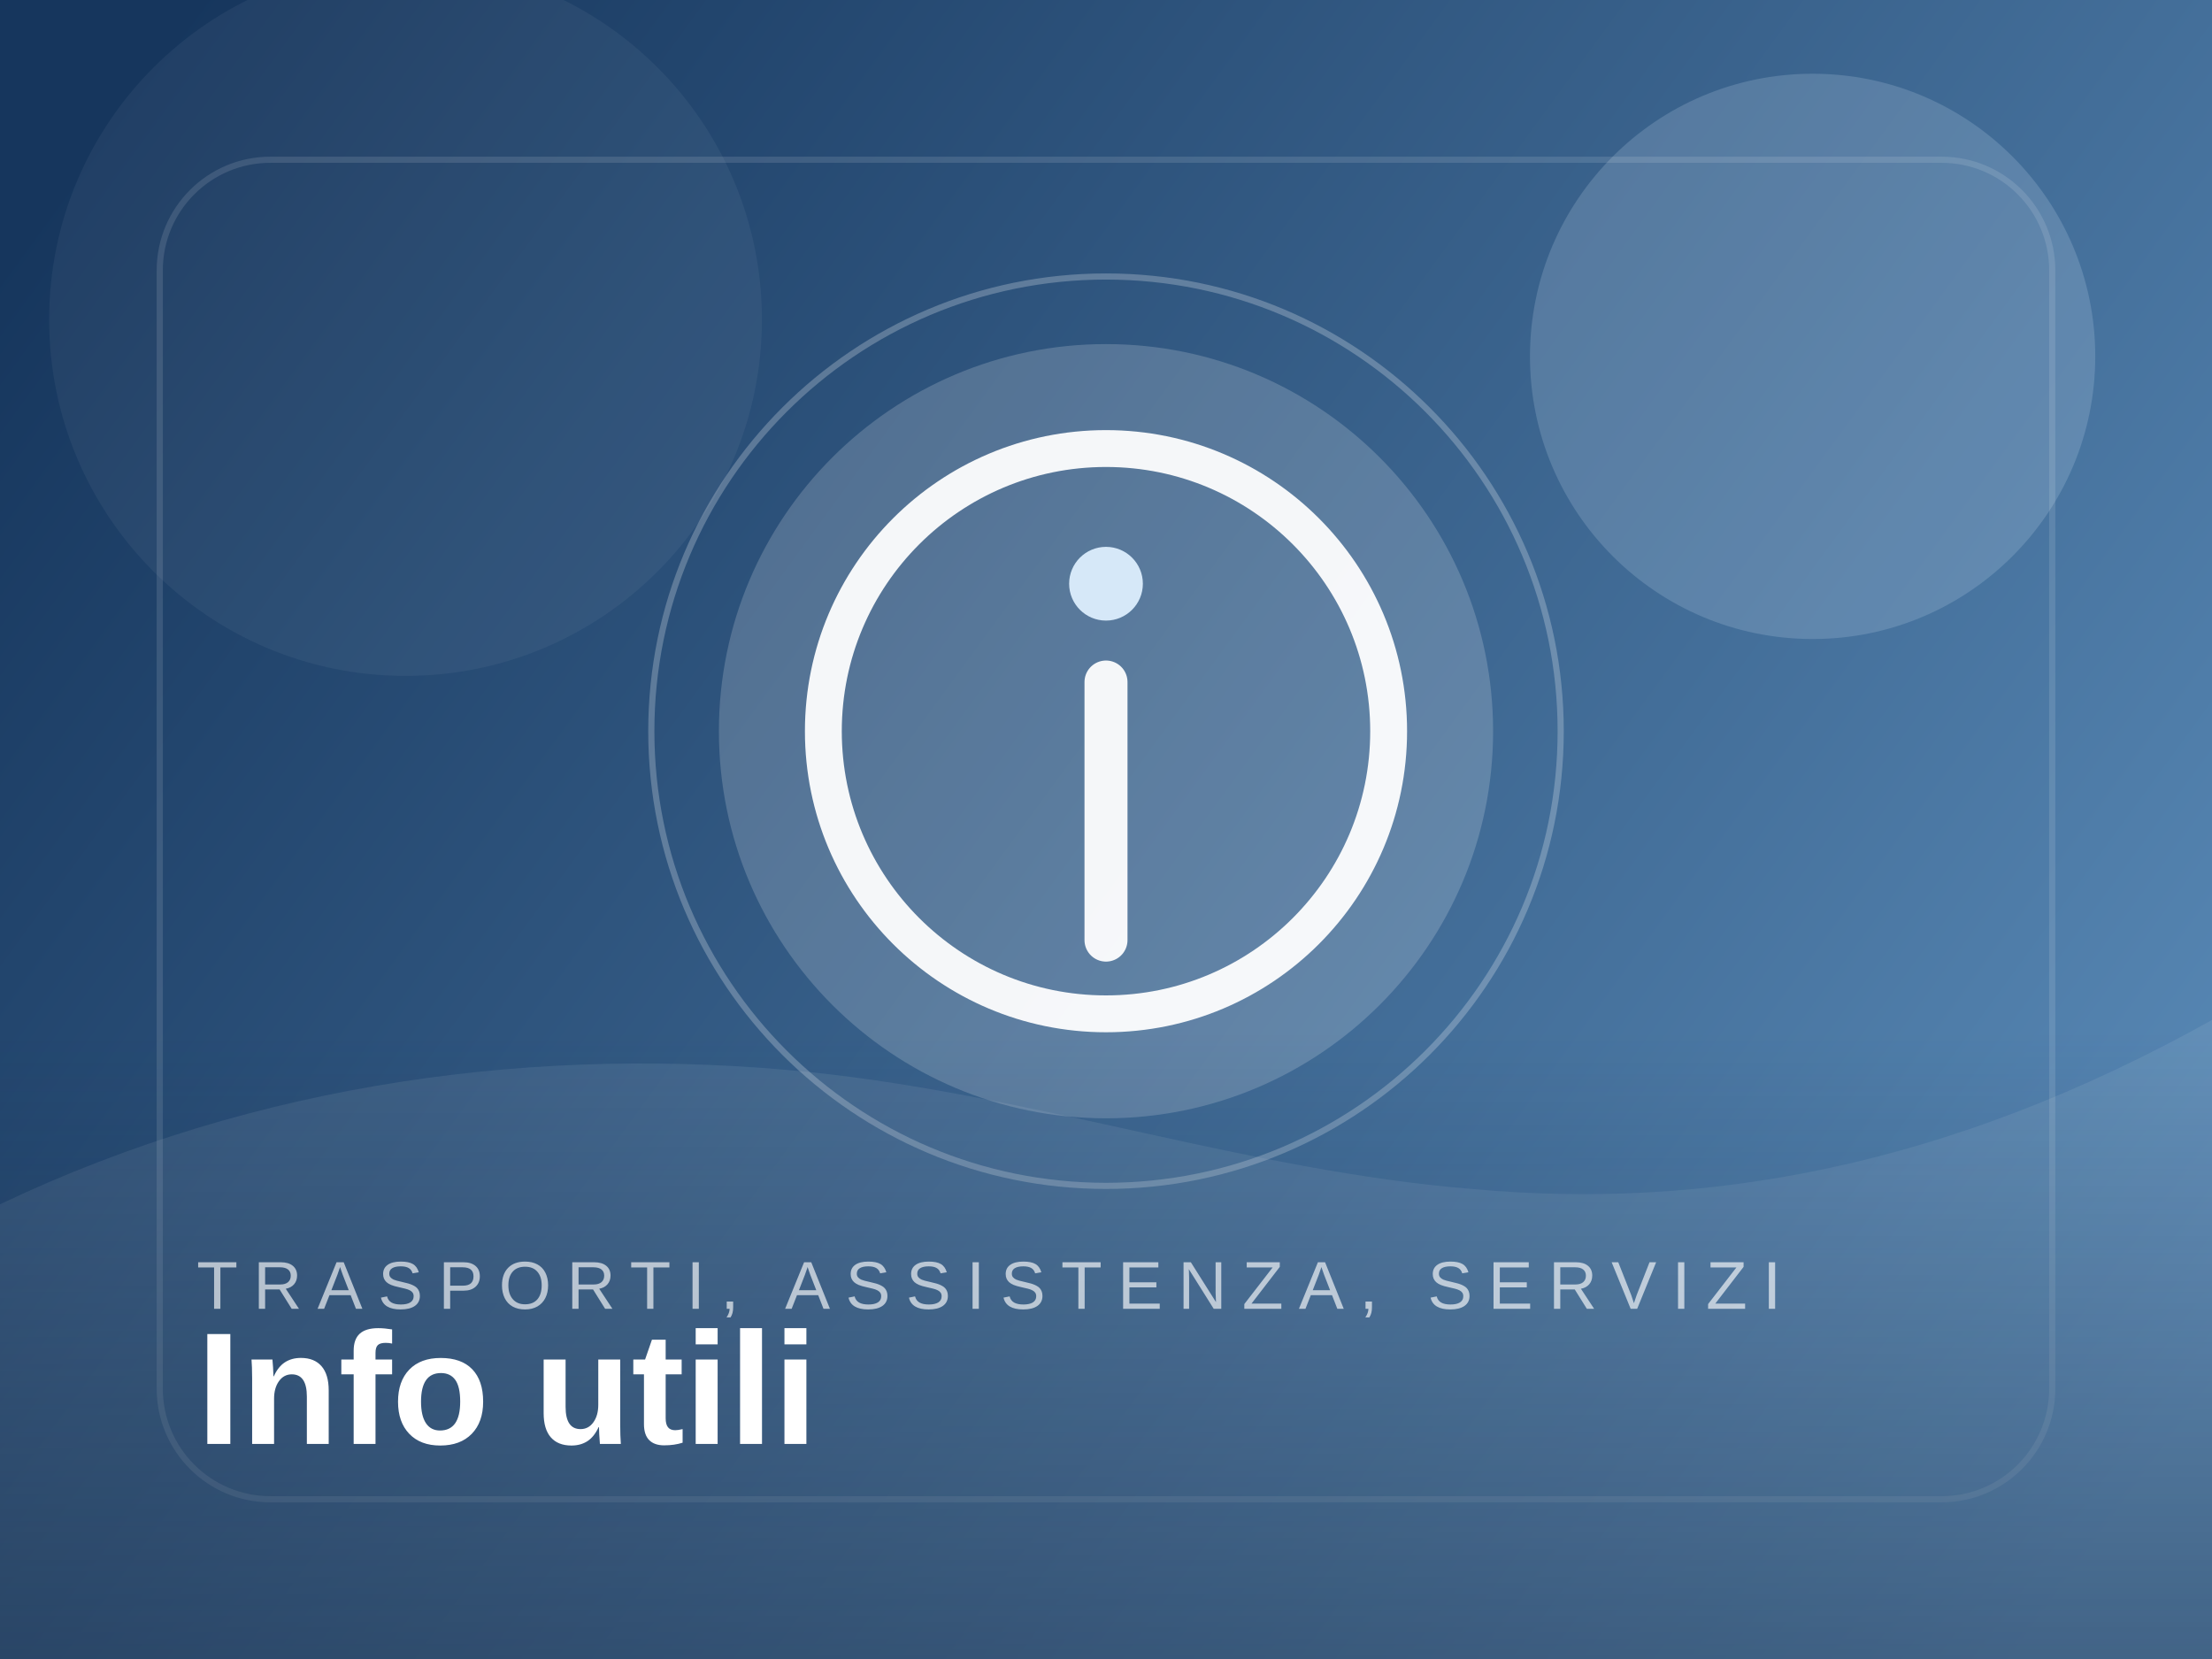
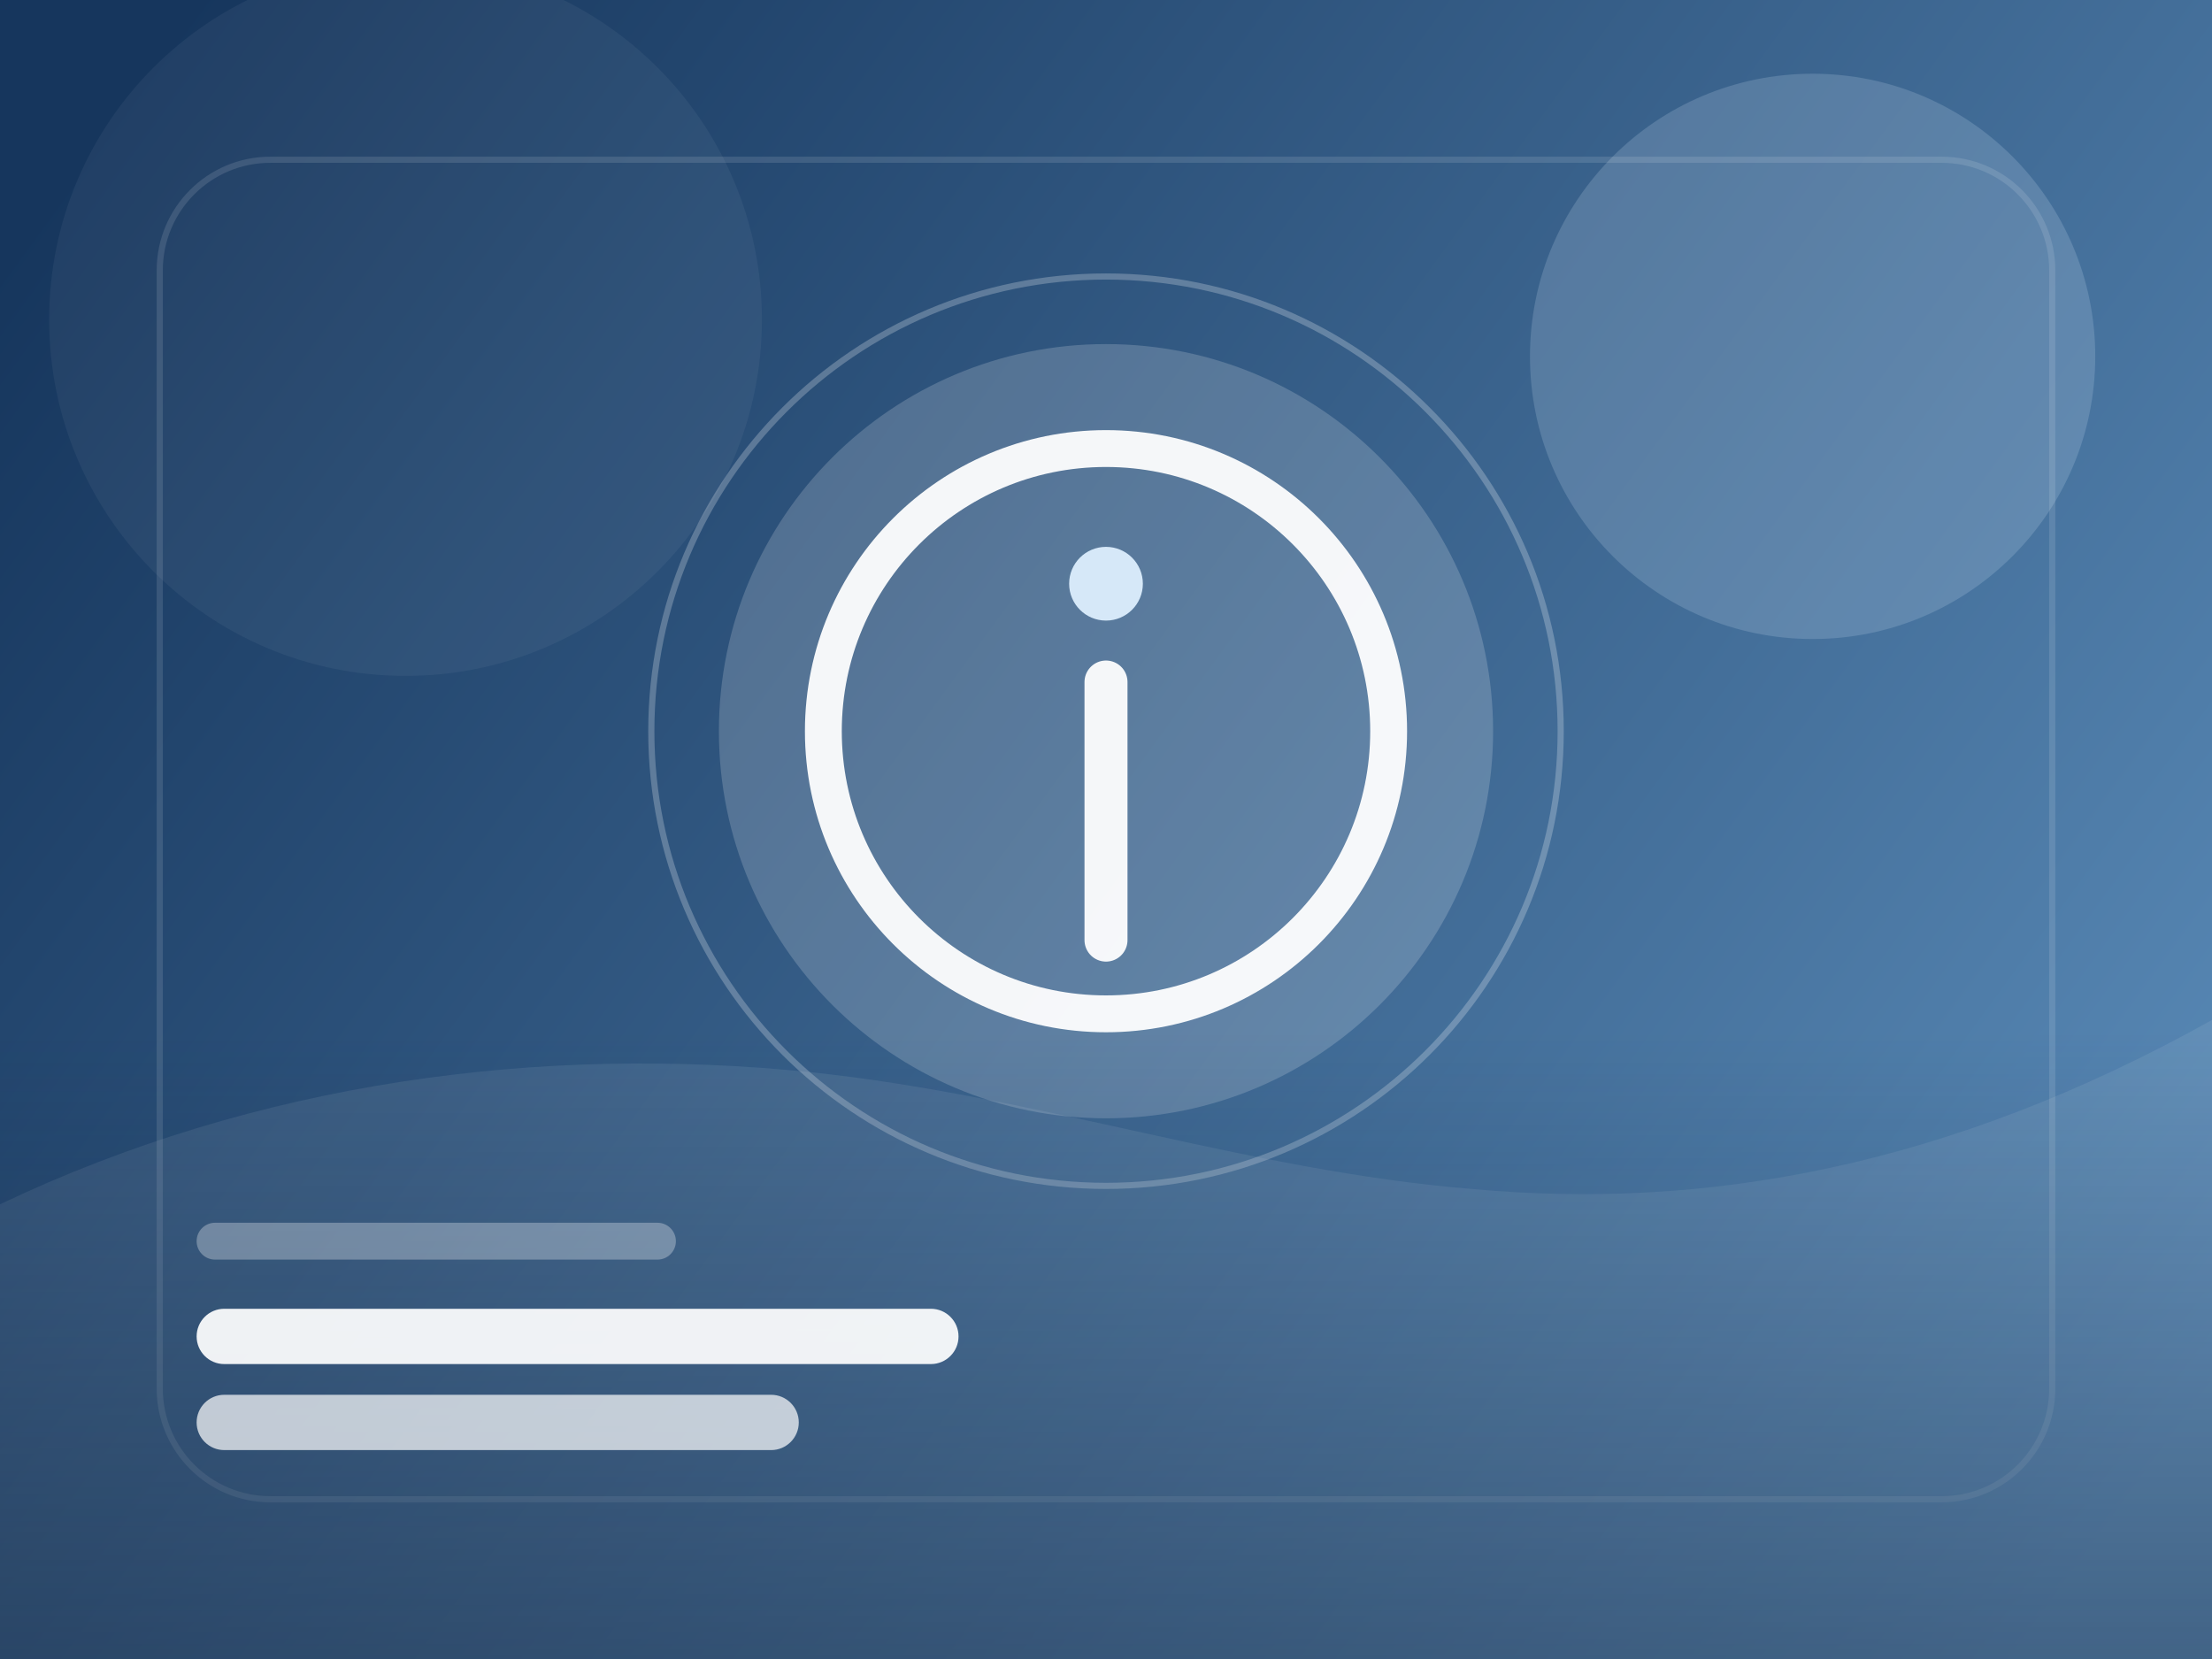
<svg xmlns="http://www.w3.org/2000/svg" viewBox="0 0 720 540" fill="none">
  <rect width="720" height="540" fill="url(#bg)" />
  <circle cx="590" cy="116" r="92" fill="#D6E8F8" opacity="0.18" />
  <circle cx="132" cy="104" r="116" fill="#FFFFFF" opacity="0.05" />
  <path d="M0 392C84 352 176 340 264 349C339 357 406 381 479 387C555 394 634 380 720 332V540H0V392Z" fill="rgba(255,255,255,0.08)" />
  <circle cx="360" cy="238" r="126" fill="rgba(255,255,255,0.18)" />
  <circle cx="360" cy="238" r="92" fill="none" stroke="rgba(255,255,255,0.94)" stroke-width="12" />
  <circle cx="360" cy="190" r="12" fill="#D6E8F8" />
  <path d="M360 222V306" stroke="rgba(255,255,255,0.94)" stroke-width="14" stroke-linecap="round" />
  <circle cx="360" cy="238" r="148" fill="none" stroke="rgba(255,255,255,0.24)" stroke-width="2" />
  <rect x="52" y="52" width="616" height="436" rx="36" stroke="rgba(255,255,255,0.12)" stroke-width="2" />
  <rect x="0" y="336" width="720" height="204" fill="url(#bottomFade)" />
-   <text x="64" y="426" fill="#FFFFFF" fill-opacity="0.64" font-size="22" letter-spacing="5" font-family="Arial, sans-serif">TRASPORTI, ASSISTENZA, SERVIZI</text>
-   <text x="64" y="470" fill="#FFFFFF" font-size="52" font-weight="700" font-family="Arial, sans-serif">Info utili</text>
+   <rect x="64" y="398" width="156" height="12" rx="6" fill="rgba(255,255,255,0.3)" />
+   <rect x="64" y="426" width="248" height="18" rx="9" fill="rgba(255,255,255,0.92)" />
+   <rect x="64" y="454" width="196" height="18" rx="9" fill="rgba(255,255,255,0.7)" />
  <defs>
    <linearGradient id="bg" x1="38" y1="34" x2="684" y2="506" gradientUnits="userSpaceOnUse">
      <stop stop-color="#16365D" />
      <stop offset="1" stop-color="#5B8CB9" />
    </linearGradient>
    <linearGradient id="bottomFade" x1="360" y1="336" x2="360" y2="540" gradientUnits="userSpaceOnUse">
      <stop stop-color="rgba(16,36,63,0)" />
      <stop offset="1" stop-color="rgba(16,36,63,0.44)" />
    </linearGradient>
  </defs>
</svg>
